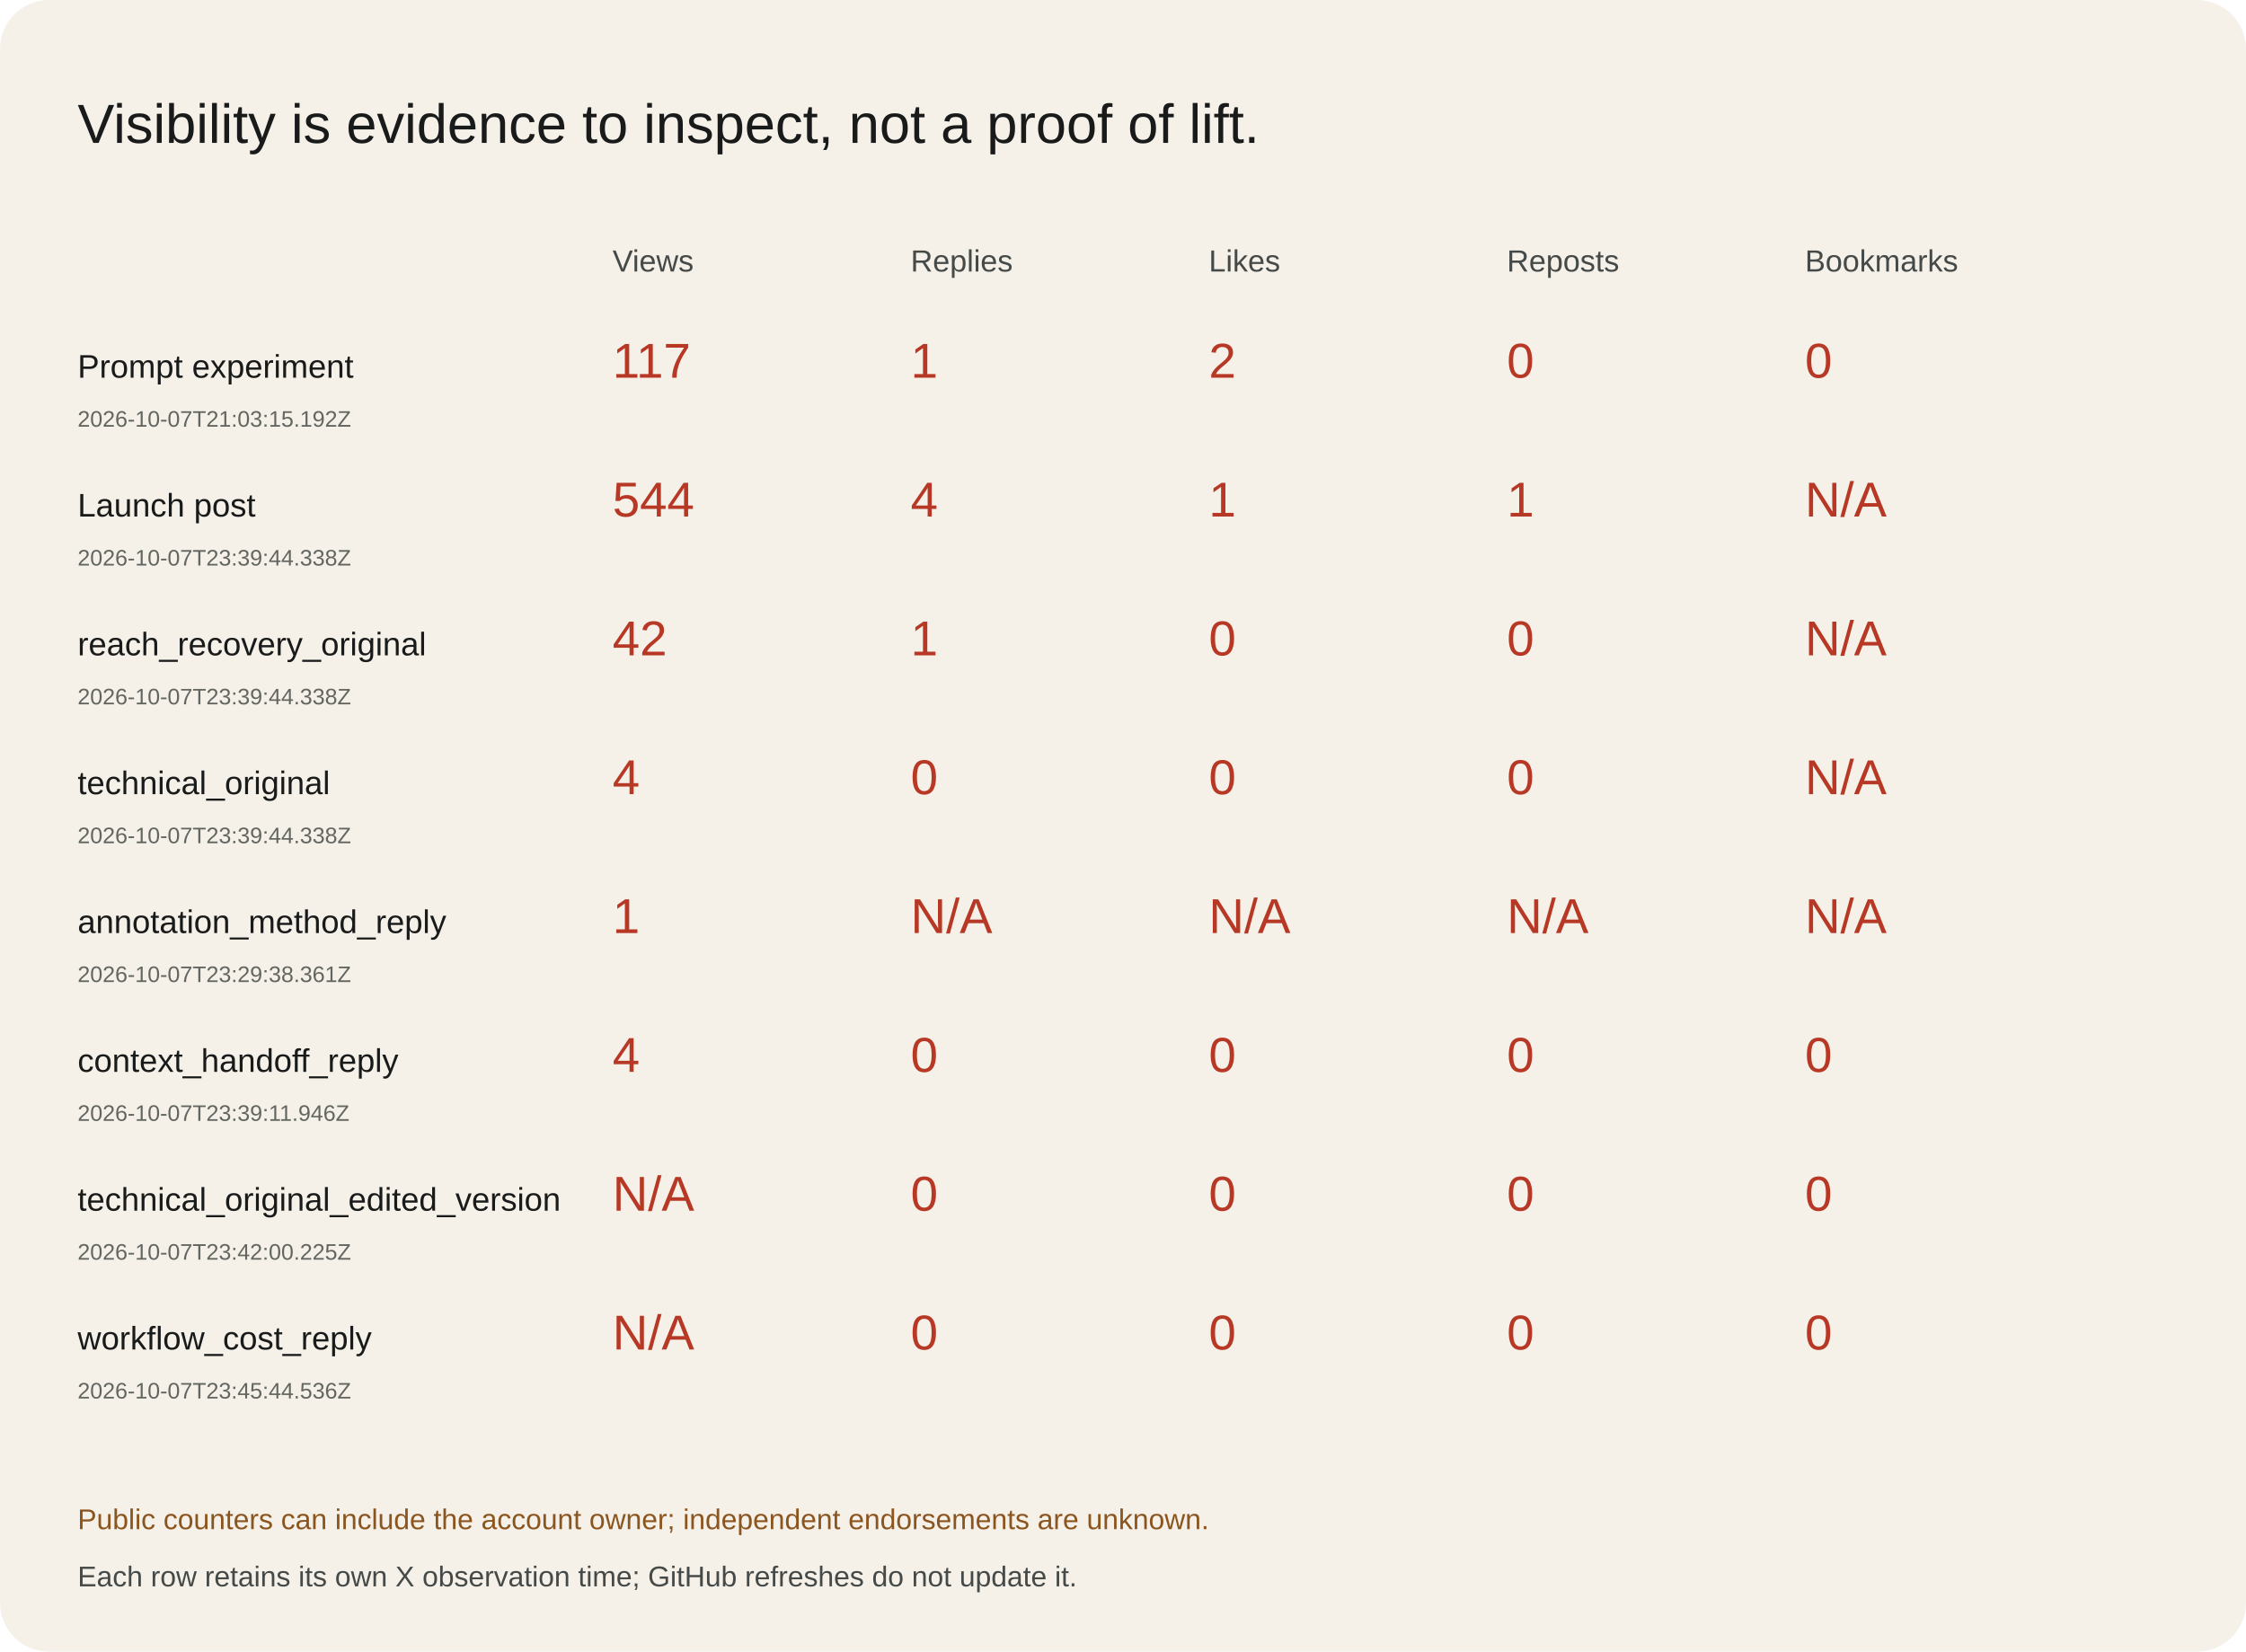
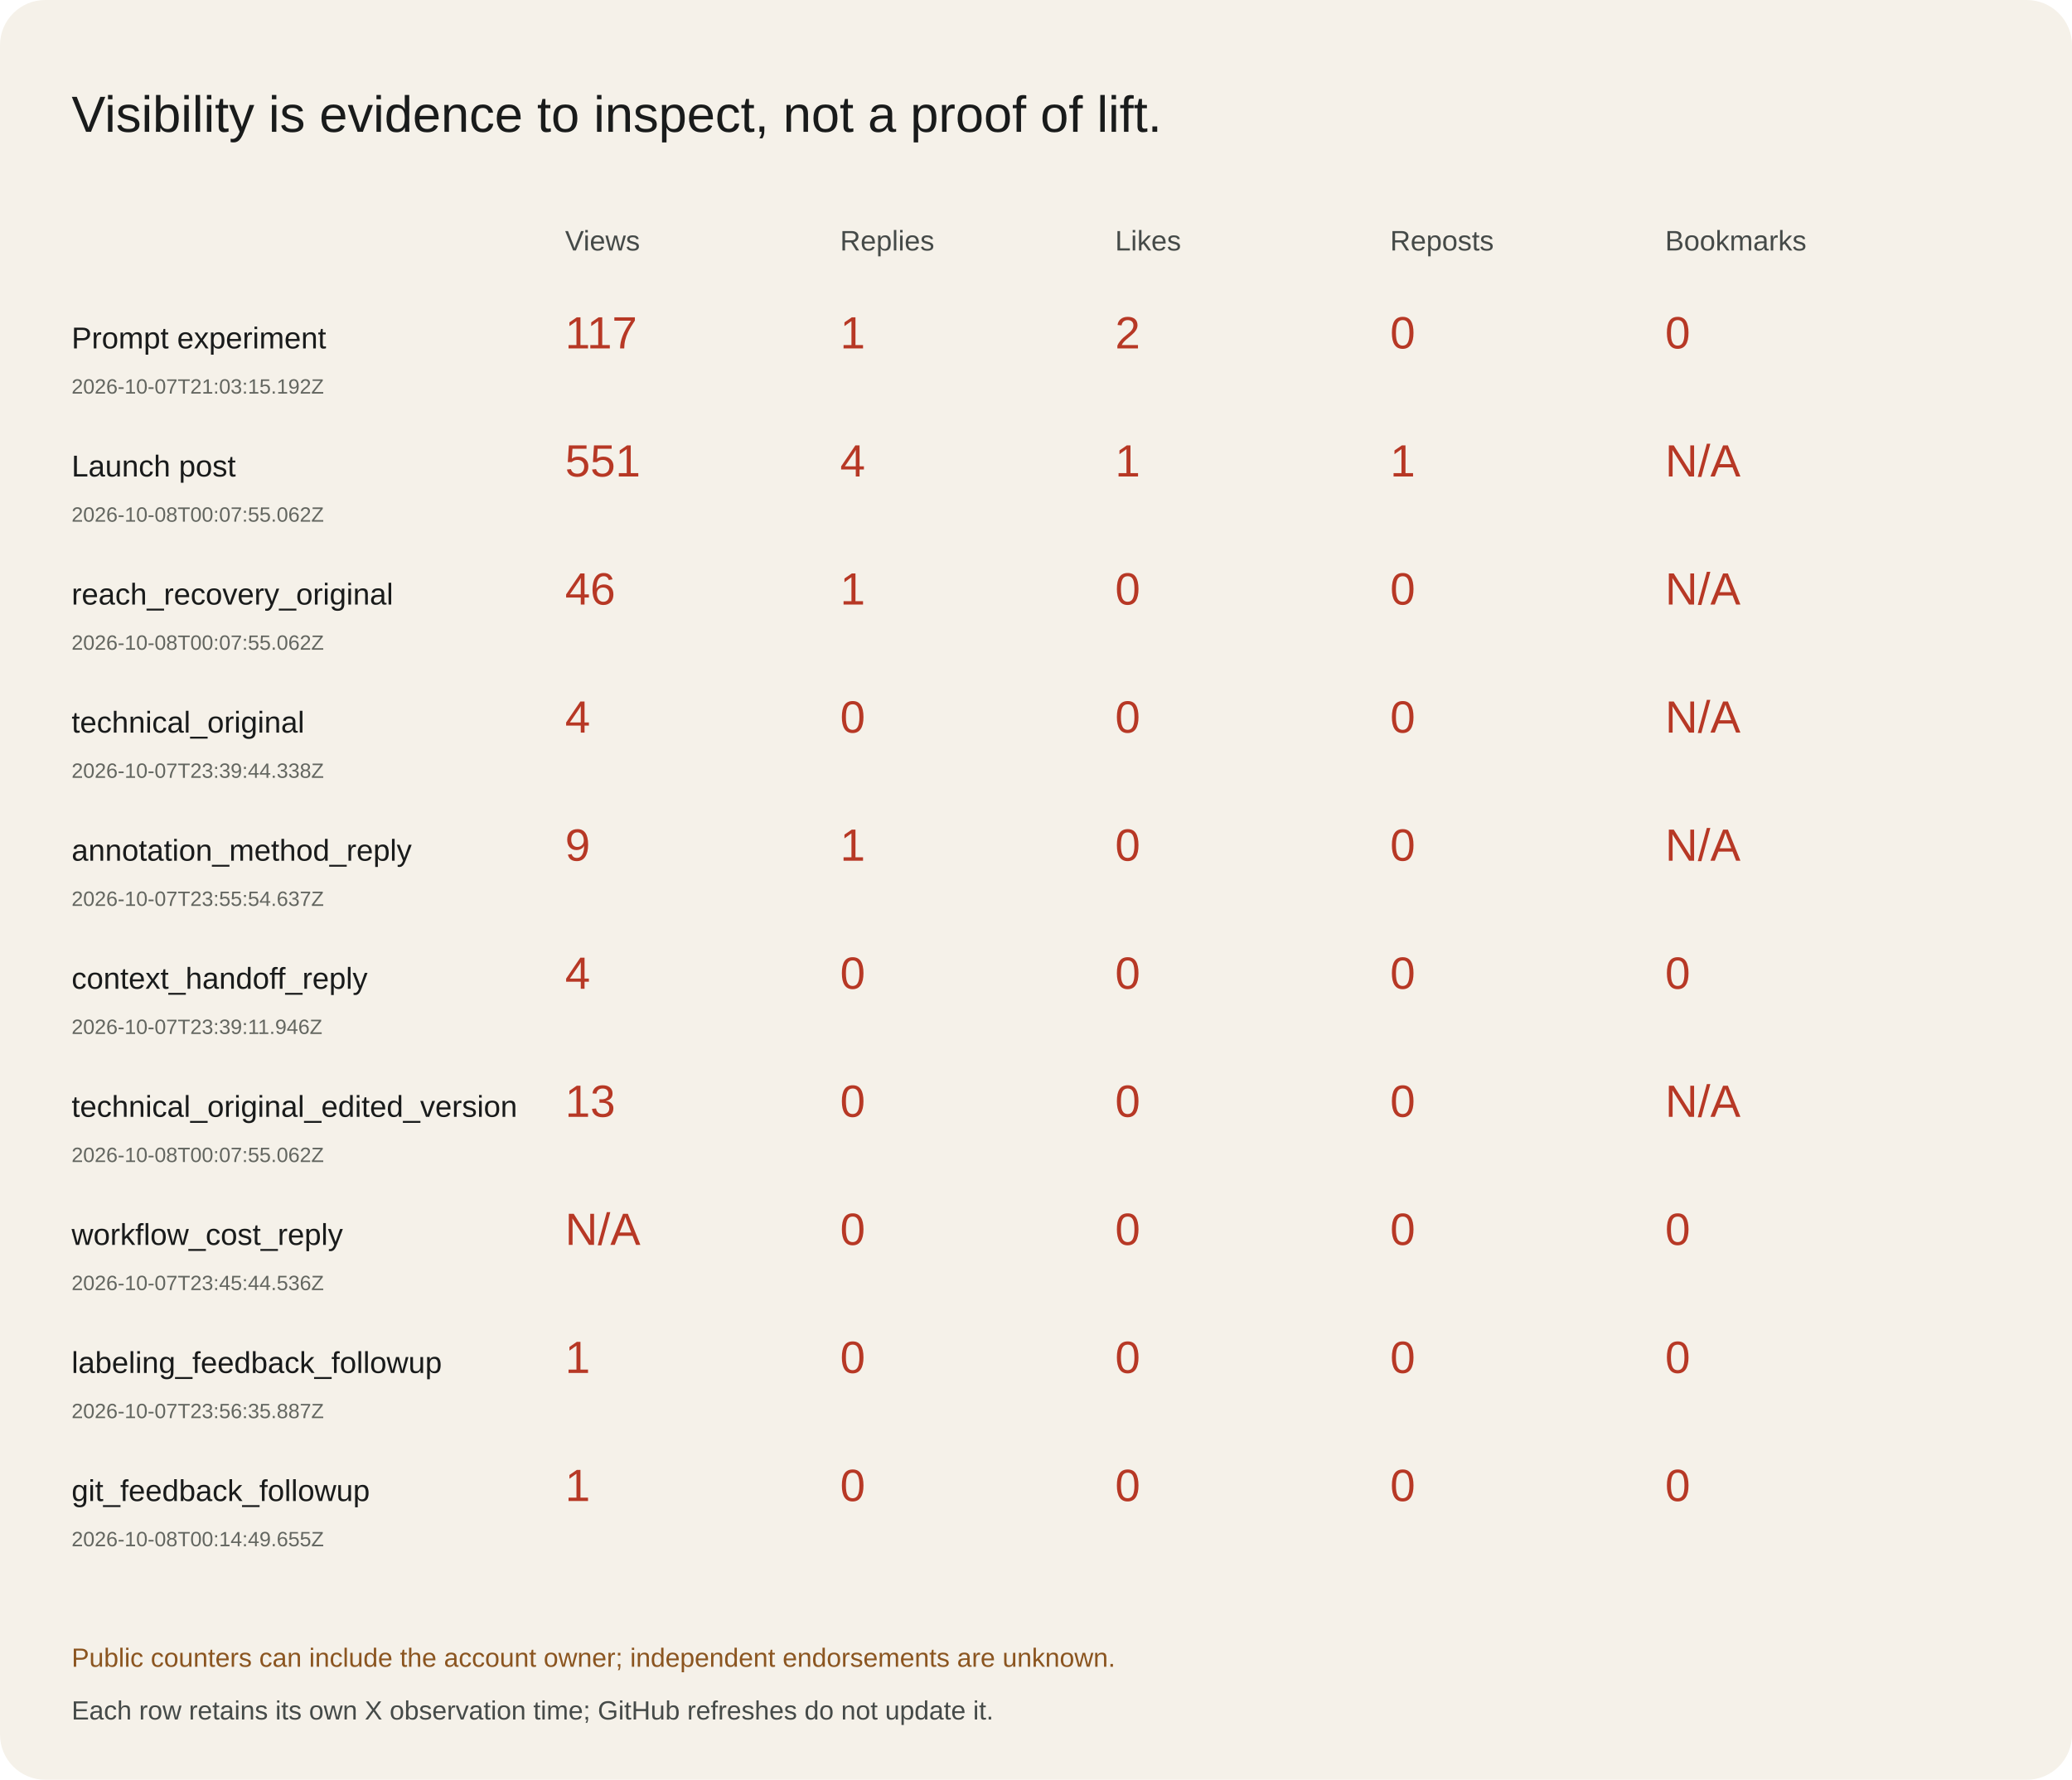
- <svg xmlns="http://www.w3.org/2000/svg" width="1100" height="809" viewBox="0 0 1100 809" role="img">
-   <rect width="1100" height="809" rx="24" fill="#f5f1e9" />
+ <svg xmlns="http://www.w3.org/2000/svg" width="1100" height="945" viewBox="0 0 1100 945" role="img">
+   <rect width="1100" height="945" rx="24" fill="#f5f1e9" />
  <g font-family="Arial, sans-serif">
    <text x="38" y="70" font-size="27" fill="#191b1b">Visibility is evidence to inspect, not a proof of lift.</text>
    <text x="300" y="133" font-size="15" fill="#454a48">Views</text>
    <text x="446" y="133" font-size="15" fill="#454a48">Replies</text>
    <text x="592" y="133" font-size="15" fill="#454a48">Likes</text>
    <text x="738" y="133" font-size="15" fill="#454a48">Reposts</text>
    <text x="884" y="133" font-size="15" fill="#454a48">Bookmarks</text>
    <text x="38" y="185" font-size="16" fill="#191b1b">Prompt experiment</text>
    <text x="300" y="185" font-size="24" fill="#b73825">117</text>
    <text x="446" y="185" font-size="24" fill="#b73825">1</text>
    <text x="592" y="185" font-size="24" fill="#b73825">2</text>
    <text x="738" y="185" font-size="24" fill="#b73825">0</text>
    <text x="884" y="185" font-size="24" fill="#b73825">0</text>
    <text x="38" y="209" font-size="11" fill="#636660">2026-10-07T21:03:15.192Z</text>
    <text x="38" y="253" font-size="16" fill="#191b1b">Launch post</text>
-     <text x="300" y="253" font-size="24" fill="#b73825">544</text>
+     <text x="300" y="253" font-size="24" fill="#b73825">551</text>
    <text x="446" y="253" font-size="24" fill="#b73825">4</text>
    <text x="592" y="253" font-size="24" fill="#b73825">1</text>
    <text x="738" y="253" font-size="24" fill="#b73825">1</text>
    <text x="884" y="253" font-size="24" fill="#b73825">N/A</text>
-     <text x="38" y="277" font-size="11" fill="#636660">2026-10-07T23:39:44.338Z</text>
+     <text x="38" y="277" font-size="11" fill="#636660">2026-10-08T00:07:55.062Z</text>
    <text x="38" y="321" font-size="16" fill="#191b1b">reach_recovery_original</text>
-     <text x="300" y="321" font-size="24" fill="#b73825">42</text>
+     <text x="300" y="321" font-size="24" fill="#b73825">46</text>
    <text x="446" y="321" font-size="24" fill="#b73825">1</text>
    <text x="592" y="321" font-size="24" fill="#b73825">0</text>
    <text x="738" y="321" font-size="24" fill="#b73825">0</text>
    <text x="884" y="321" font-size="24" fill="#b73825">N/A</text>
-     <text x="38" y="345" font-size="11" fill="#636660">2026-10-07T23:39:44.338Z</text>
+     <text x="38" y="345" font-size="11" fill="#636660">2026-10-08T00:07:55.062Z</text>
    <text x="38" y="389" font-size="16" fill="#191b1b">technical_original</text>
    <text x="300" y="389" font-size="24" fill="#b73825">4</text>
    <text x="446" y="389" font-size="24" fill="#b73825">0</text>
    <text x="592" y="389" font-size="24" fill="#b73825">0</text>
    <text x="738" y="389" font-size="24" fill="#b73825">0</text>
    <text x="884" y="389" font-size="24" fill="#b73825">N/A</text>
    <text x="38" y="413" font-size="11" fill="#636660">2026-10-07T23:39:44.338Z</text>
    <text x="38" y="457" font-size="16" fill="#191b1b">annotation_method_reply</text>
-     <text x="300" y="457" font-size="24" fill="#b73825">1</text>
-     <text x="446" y="457" font-size="24" fill="#b73825">N/A</text>
-     <text x="592" y="457" font-size="24" fill="#b73825">N/A</text>
-     <text x="738" y="457" font-size="24" fill="#b73825">N/A</text>
+     <text x="300" y="457" font-size="24" fill="#b73825">9</text>
+     <text x="446" y="457" font-size="24" fill="#b73825">1</text>
+     <text x="592" y="457" font-size="24" fill="#b73825">0</text>
+     <text x="738" y="457" font-size="24" fill="#b73825">0</text>
    <text x="884" y="457" font-size="24" fill="#b73825">N/A</text>
-     <text x="38" y="481" font-size="11" fill="#636660">2026-10-07T23:29:38.361Z</text>
+     <text x="38" y="481" font-size="11" fill="#636660">2026-10-07T23:55:54.637Z</text>
    <text x="38" y="525" font-size="16" fill="#191b1b">context_handoff_reply</text>
    <text x="300" y="525" font-size="24" fill="#b73825">4</text>
    <text x="446" y="525" font-size="24" fill="#b73825">0</text>
    <text x="592" y="525" font-size="24" fill="#b73825">0</text>
    <text x="738" y="525" font-size="24" fill="#b73825">0</text>
    <text x="884" y="525" font-size="24" fill="#b73825">0</text>
    <text x="38" y="549" font-size="11" fill="#636660">2026-10-07T23:39:11.946Z</text>
    <text x="38" y="593" font-size="16" fill="#191b1b">technical_original_edited_version</text>
-     <text x="300" y="593" font-size="24" fill="#b73825">N/A</text>
+     <text x="300" y="593" font-size="24" fill="#b73825">13</text>
    <text x="446" y="593" font-size="24" fill="#b73825">0</text>
    <text x="592" y="593" font-size="24" fill="#b73825">0</text>
    <text x="738" y="593" font-size="24" fill="#b73825">0</text>
-     <text x="884" y="593" font-size="24" fill="#b73825">0</text>
-     <text x="38" y="617" font-size="11" fill="#636660">2026-10-07T23:42:00.225Z</text>
+     <text x="884" y="593" font-size="24" fill="#b73825">N/A</text>
+     <text x="38" y="617" font-size="11" fill="#636660">2026-10-08T00:07:55.062Z</text>
    <text x="38" y="661" font-size="16" fill="#191b1b">workflow_cost_reply</text>
    <text x="300" y="661" font-size="24" fill="#b73825">N/A</text>
    <text x="446" y="661" font-size="24" fill="#b73825">0</text>
    <text x="592" y="661" font-size="24" fill="#b73825">0</text>
    <text x="738" y="661" font-size="24" fill="#b73825">0</text>
    <text x="884" y="661" font-size="24" fill="#b73825">0</text>
    <text x="38" y="685" font-size="11" fill="#636660">2026-10-07T23:45:44.536Z</text>
-     <text x="38" y="749" font-size="14" fill="#8b5520">Public counters can include the account owner; independent endorsements are unknown.</text>
-     <text x="38" y="777" font-size="14" fill="#454a48">Each row retains its own X observation time; GitHub refreshes do not update it.</text>
+     <text x="38" y="729" font-size="16" fill="#191b1b">labeling_feedback_followup</text>
+     <text x="300" y="729" font-size="24" fill="#b73825">1</text>
+     <text x="446" y="729" font-size="24" fill="#b73825">0</text>
+     <text x="592" y="729" font-size="24" fill="#b73825">0</text>
+     <text x="738" y="729" font-size="24" fill="#b73825">0</text>
+     <text x="884" y="729" font-size="24" fill="#b73825">0</text>
+     <text x="38" y="753" font-size="11" fill="#636660">2026-10-07T23:56:35.887Z</text>
+     <text x="38" y="797" font-size="16" fill="#191b1b">git_feedback_followup</text>
+     <text x="300" y="797" font-size="24" fill="#b73825">1</text>
+     <text x="446" y="797" font-size="24" fill="#b73825">0</text>
+     <text x="592" y="797" font-size="24" fill="#b73825">0</text>
+     <text x="738" y="797" font-size="24" fill="#b73825">0</text>
+     <text x="884" y="797" font-size="24" fill="#b73825">0</text>
+     <text x="38" y="821" font-size="11" fill="#636660">2026-10-08T00:14:49.655Z</text>
+     <text x="38" y="885" font-size="14" fill="#8b5520">Public counters can include the account owner; independent endorsements are unknown.</text>
+     <text x="38" y="913" font-size="14" fill="#454a48">Each row retains its own X observation time; GitHub refreshes do not update it.</text>
  </g>
</svg>
